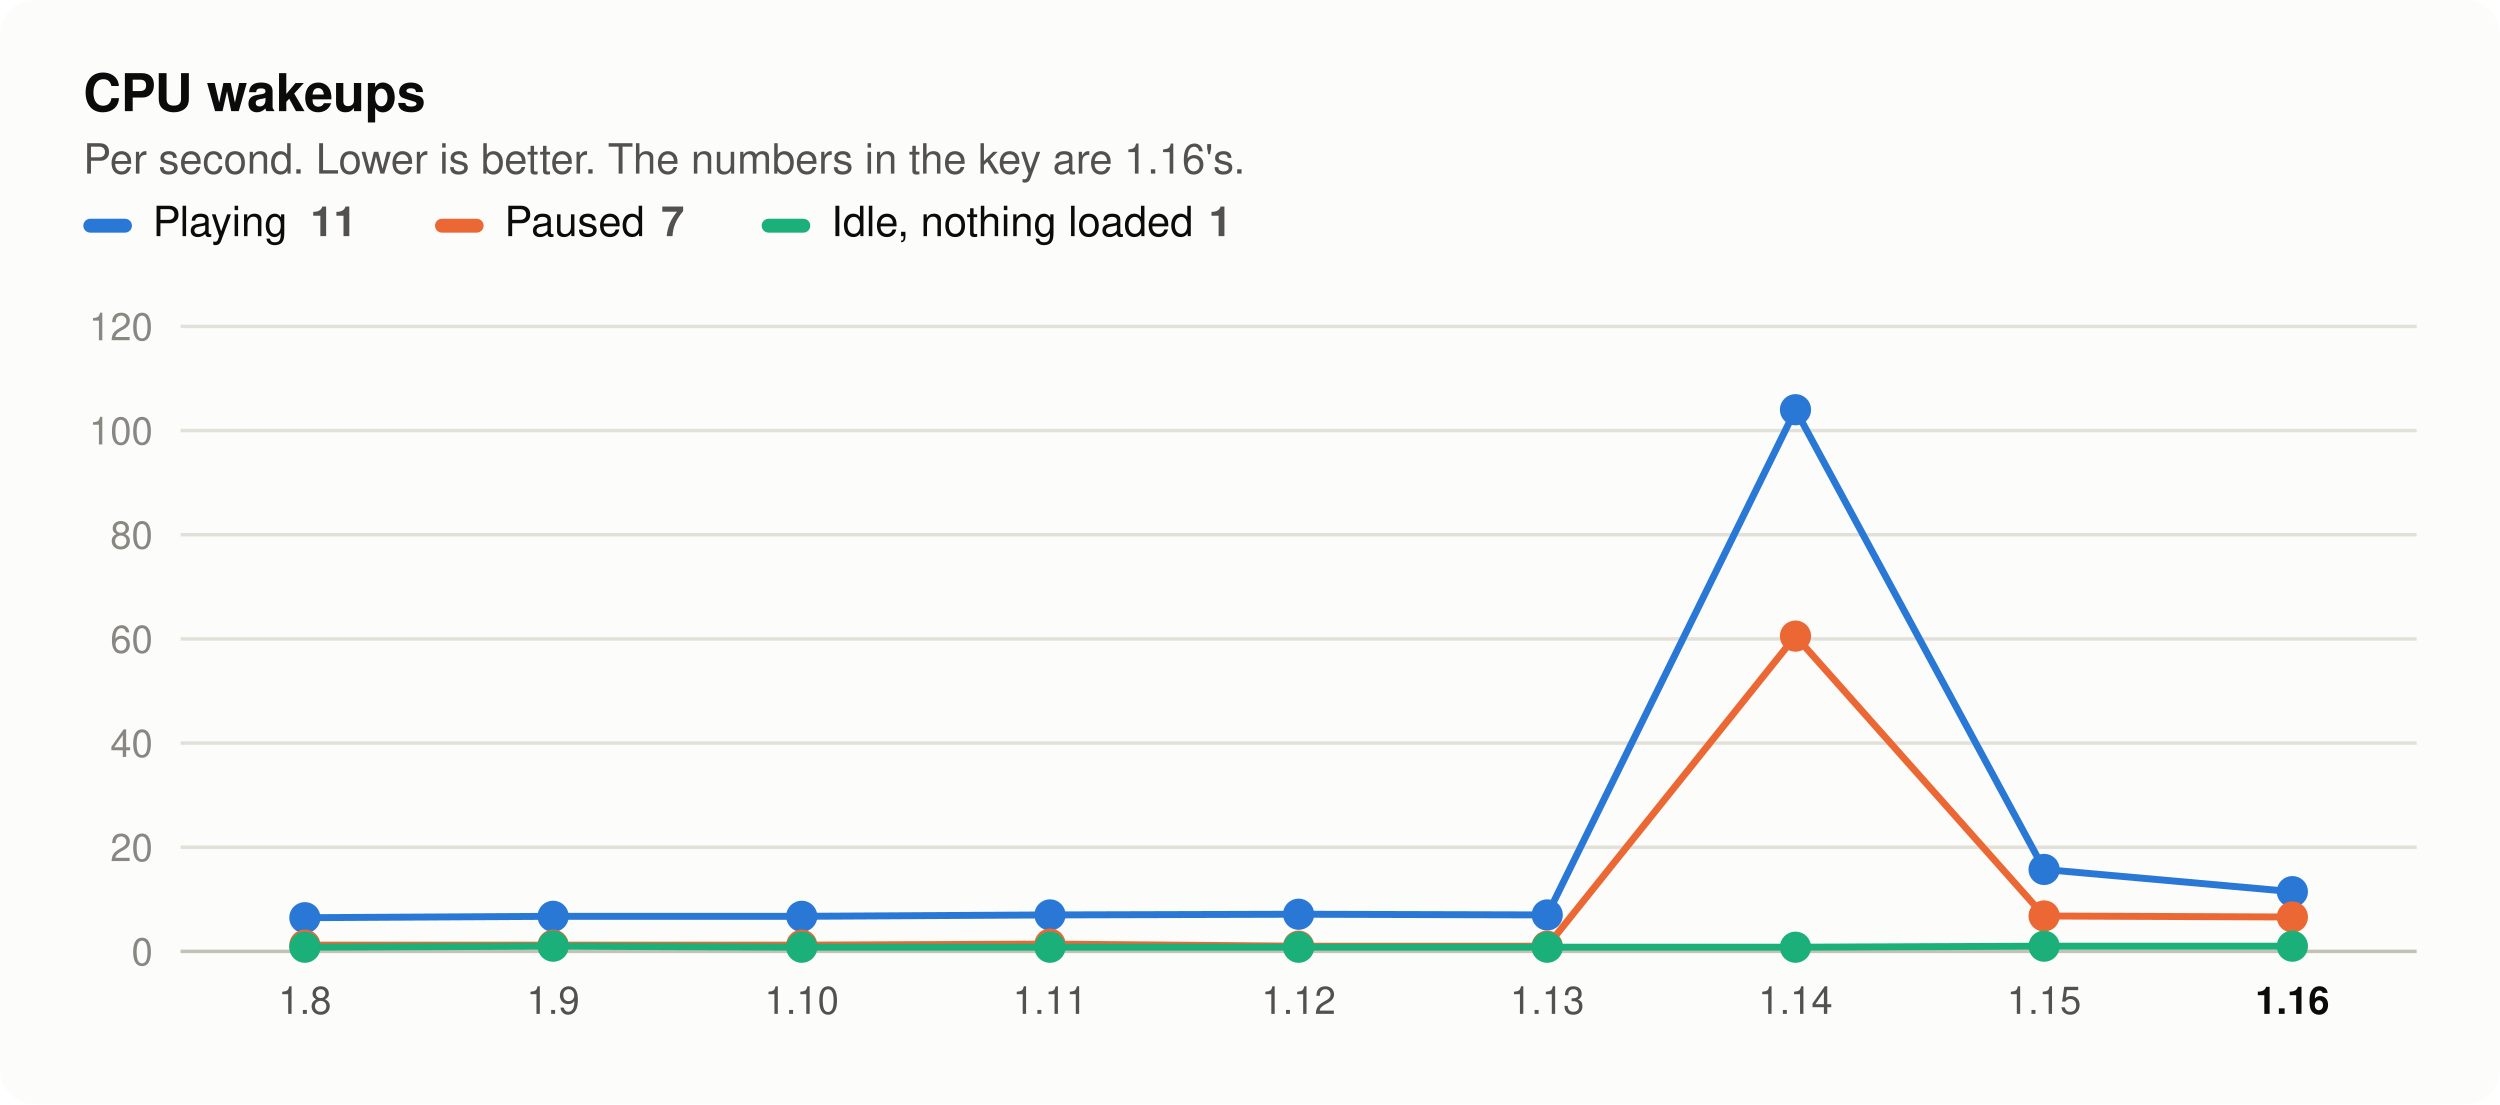
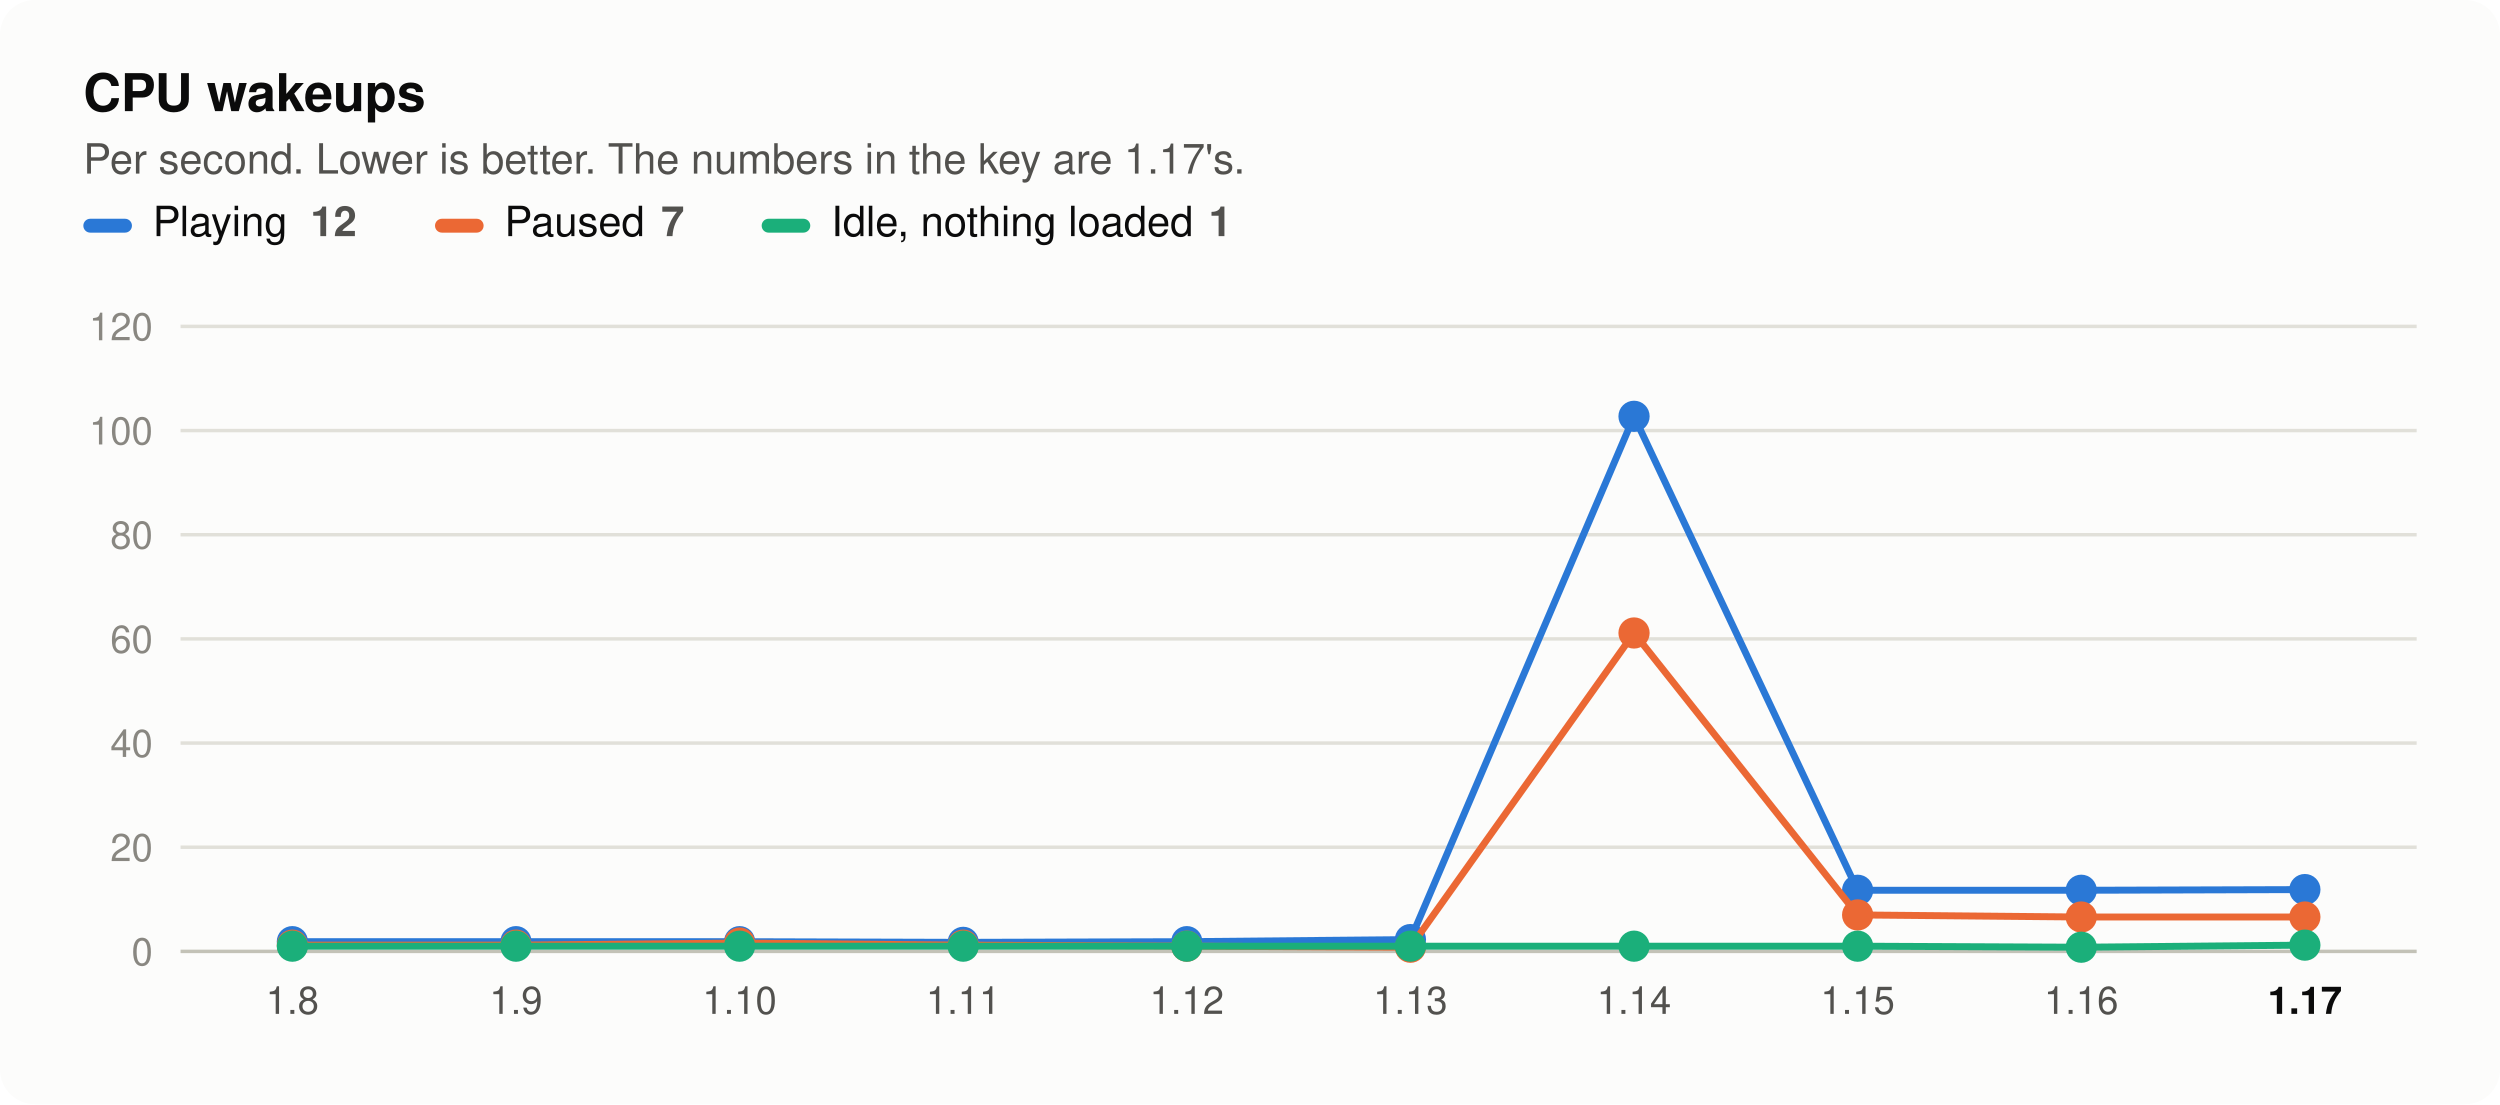
<svg xmlns="http://www.w3.org/2000/svg" viewBox="0 0 720 318" width="720" height="318" font-family="-apple-system,BlinkMacSystemFont,'Segoe UI',Helvetica,Arial,sans-serif" role="img" aria-label="CPU wakeups">
  <style>.bg{fill:#fcfcfb}.t{fill:#0b0b0b}.m{fill:#52514e}.q{fill:#898781}.box{fill:#f0efec}.g{stroke:#e1e0d9}.a{stroke:#c3c2b7}.k{stroke:#b9b8b2}.ring{stroke:#fcfcfb}.s0{fill:#2a78d6;stroke:#2a78d6}.s1{fill:#eb6834;stroke:#eb6834}.s2{fill:#1baf7a;stroke:#1baf7a}@media (prefers-color-scheme:dark){.bg{fill:#1a1a19}.t{fill:#f0efec}.m{fill:#c3c2b7}.q{fill:#898781}.box{fill:#262624}.g{stroke:#2c2c2a}.a{stroke:#383835}.k{stroke:#55554f}.ring{stroke:#1a1a19}.s0{fill:#3987e5;stroke:#3987e5}.s1{fill:#d95926;stroke:#d95926}.s2{fill:#199e70;stroke:#199e70}}text{font-variant-numeric:tabular-nums}.ln{fill:none;stroke-linejoin:round;stroke-linecap:round}rect.s0,rect.s1,rect.s2,rect.s3,rect.s4,rect.s5,rect.s6,rect.s7,rect.sg{stroke:none}</style>
  <rect class="bg" width="720" height="318" rx="10" />
  <text class="t" x="24.0" y="32.0" font-size="15" text-anchor="start" font-weight="600">CPU wakeups</text>
-   <text class="m" x="24.0" y="50.0" font-size="12" text-anchor="start">Per second. Lower is better. The numbers in the key are 1.16's.</text>
+   <text class="m" x="24.0" y="50.0" font-size="12" text-anchor="start">Per second. Lower is better. The numbers in the key are 1.17's.</text>
  <rect class="s0" x="24" y="63.0" width="14" height="4" rx="2" />
  <text class="t" x="44.0" y="68.0" font-size="12" text-anchor="start">Playing</text>
-   <text class="m" x="89.4" y="68.0" font-size="12" text-anchor="start" font-weight="600">11</text>
+   <text class="m" x="89.4" y="68.0" font-size="12" text-anchor="start" font-weight="600">12</text>
  <rect class="s1" x="125.28" y="63.0" width="14" height="4" rx="2" />
  <text class="t" x="145.3" y="68.0" font-size="12" text-anchor="start">Paused</text>
  <text class="m" x="190.4" y="68.0" font-size="12" text-anchor="start" font-weight="600">7</text>
  <rect class="s2" x="219.36" y="63.0" width="14" height="4" rx="2" />
  <text class="t" x="239.4" y="68.0" font-size="12" text-anchor="start">Idle, nothing loaded</text>
  <text class="m" x="348.1" y="68.0" font-size="12" text-anchor="start" font-weight="600">1</text>
  <line class="a" x1="52.0" y1="274.0" x2="696.0" y2="274.0" stroke-width="1" />
  <text class="q" x="44.0" y="278.0" font-size="11" text-anchor="end">0</text>
  <line class="g" x1="52.0" y1="244.0" x2="696.0" y2="244.0" stroke-width="1" />
  <text class="q" x="44.0" y="248.0" font-size="11" text-anchor="end">20</text>
  <line class="g" x1="52.0" y1="214.0" x2="696.0" y2="214.0" stroke-width="1" />
  <text class="q" x="44.0" y="218.0" font-size="11" text-anchor="end">40</text>
  <line class="g" x1="52.0" y1="184.0" x2="696.0" y2="184.0" stroke-width="1" />
  <text class="q" x="44.0" y="188.0" font-size="11" text-anchor="end">60</text>
  <line class="g" x1="52.0" y1="154.0" x2="696.0" y2="154.0" stroke-width="1" />
  <text class="q" x="44.0" y="158.0" font-size="11" text-anchor="end">80</text>
  <line class="g" x1="52.0" y1="124.0" x2="696.0" y2="124.0" stroke-width="1" />
  <text class="q" x="44.0" y="128.0" font-size="11" text-anchor="end">100</text>
  <line class="g" x1="52.0" y1="94.0" x2="696.0" y2="94.0" stroke-width="1" />
  <text class="q" x="44.0" y="98.0" font-size="11" text-anchor="end">120</text>
-   <text class="m" x="87.8" y="292.0" font-size="11" text-anchor="middle">1.8</text>
-   <text class="m" x="159.3" y="292.0" font-size="11" text-anchor="middle">1.9</text>
-   <text class="m" x="230.9" y="292.0" font-size="11" text-anchor="middle">1.10</text>
-   <text class="m" x="302.4" y="292.0" font-size="11" text-anchor="middle">1.11</text>
-   <text class="m" x="374.0" y="292.0" font-size="11" text-anchor="middle">1.12</text>
-   <text class="m" x="445.6" y="292.0" font-size="11" text-anchor="middle">1.13</text>
-   <text class="m" x="517.1" y="292.0" font-size="11" text-anchor="middle">1.14</text>
-   <text class="m" x="588.7" y="292.0" font-size="11" text-anchor="middle">1.15</text>
-   <text class="t" x="660.2" y="292.0" font-size="11" text-anchor="middle" font-weight="600">1.16</text>
-   <path class="ln s0" stroke-width="2" d="M87.8,264.3 L159.3,263.9 L230.9,263.9 L302.4,263.5 L374.0,263.3 L445.6,263.5 L517.1,118.0 L588.7,250.4 L660.2,256.8" />
-   <circle class="s0 ring" cx="87.8" cy="264.3" r="3.5" stroke-width="2" />
-   <circle class="s0 ring" cx="159.3" cy="263.9" r="3.5" stroke-width="2" />
-   <circle class="s0 ring" cx="230.9" cy="263.9" r="3.5" stroke-width="2" />
-   <circle class="s0 ring" cx="302.4" cy="263.5" r="3.5" stroke-width="2" />
-   <circle class="s0 ring" cx="374.0" cy="263.3" r="3.5" stroke-width="2" />
-   <circle class="s0 ring" cx="445.6" cy="263.5" r="3.5" stroke-width="2" />
-   <circle class="s0 ring" cx="517.1" cy="118.0" r="3.5" stroke-width="2" />
-   <circle class="s0 ring" cx="588.7" cy="250.4" r="3.5" stroke-width="2" />
-   <circle class="s0 ring" cx="660.2" cy="256.8" r="3.5" stroke-width="2" />
-   <path class="ln s1" stroke-width="2" d="M87.8,272.2 L159.3,272.2 L230.9,272.2 L302.4,271.9 L374.0,272.5 L445.6,272.5 L517.1,183.2 L588.7,263.8 L660.2,264.1" />
-   <circle class="s1 ring" cx="87.8" cy="272.2" r="3.5" stroke-width="2" />
-   <circle class="s1 ring" cx="159.3" cy="272.2" r="3.5" stroke-width="2" />
-   <circle class="s1 ring" cx="230.9" cy="272.2" r="3.5" stroke-width="2" />
-   <circle class="s1 ring" cx="302.4" cy="271.9" r="3.5" stroke-width="2" />
-   <circle class="s1 ring" cx="374.0" cy="272.5" r="3.5" stroke-width="2" />
-   <circle class="s1 ring" cx="445.6" cy="272.5" r="3.5" stroke-width="2" />
-   <circle class="s1 ring" cx="517.1" cy="183.2" r="3.5" stroke-width="2" />
-   <circle class="s1 ring" cx="588.7" cy="263.8" r="3.5" stroke-width="2" />
-   <circle class="s1 ring" cx="660.2" cy="264.1" r="3.5" stroke-width="2" />
-   <path class="ln s2" stroke-width="2" d="M87.8,272.8 L159.3,272.5 L230.9,272.8 L302.4,272.8 L374.0,272.8 L445.6,272.8 L517.1,272.8 L588.7,272.5 L660.2,272.5" />
-   <circle class="s2 ring" cx="87.8" cy="272.8" r="3.5" stroke-width="2" />
-   <circle class="s2 ring" cx="159.3" cy="272.5" r="3.5" stroke-width="2" />
-   <circle class="s2 ring" cx="230.9" cy="272.8" r="3.5" stroke-width="2" />
-   <circle class="s2 ring" cx="302.4" cy="272.8" r="3.5" stroke-width="2" />
-   <circle class="s2 ring" cx="374.0" cy="272.8" r="3.5" stroke-width="2" />
-   <circle class="s2 ring" cx="445.6" cy="272.8" r="3.5" stroke-width="2" />
-   <circle class="s2 ring" cx="517.1" cy="272.8" r="3.5" stroke-width="2" />
-   <circle class="s2 ring" cx="588.7" cy="272.5" r="3.5" stroke-width="2" />
-   <circle class="s2 ring" cx="660.2" cy="272.5" r="3.5" stroke-width="2" />
+   <text class="m" x="84.2" y="292.0" font-size="11" text-anchor="middle">1.8</text>
+   <text class="m" x="148.6" y="292.0" font-size="11" text-anchor="middle">1.9</text>
+   <text class="m" x="213.0" y="292.0" font-size="11" text-anchor="middle">1.10</text>
+   <text class="m" x="277.4" y="292.0" font-size="11" text-anchor="middle">1.11</text>
+   <text class="m" x="341.8" y="292.0" font-size="11" text-anchor="middle">1.12</text>
+   <text class="m" x="406.2" y="292.0" font-size="11" text-anchor="middle">1.13</text>
+   <text class="m" x="470.6" y="292.0" font-size="11" text-anchor="middle">1.14</text>
+   <text class="m" x="535.0" y="292.0" font-size="11" text-anchor="middle">1.15</text>
+   <text class="m" x="599.4" y="292.0" font-size="11" text-anchor="middle">1.16</text>
+   <text class="t" x="663.8" y="292.0" font-size="11" text-anchor="middle" font-weight="600">1.17</text>
+   <path class="ln s0" stroke-width="2" d="M84.2,271.2 L148.6,271.2 L213.0,271.2 L277.4,271.4 L341.8,271.2 L406.2,270.6 L470.6,119.9 L535.0,256.4 L599.4,256.4 L663.8,256.2" />
+   <circle class="s0 ring" cx="84.2" cy="271.2" r="3.5" stroke-width="2" />
+   <circle class="s0 ring" cx="148.6" cy="271.2" r="3.5" stroke-width="2" />
+   <circle class="s0 ring" cx="213.0" cy="271.2" r="3.5" stroke-width="2" />
+   <circle class="s0 ring" cx="277.4" cy="271.4" r="3.5" stroke-width="2" />
+   <circle class="s0 ring" cx="341.8" cy="271.2" r="3.5" stroke-width="2" />
+   <circle class="s0 ring" cx="406.2" cy="270.6" r="3.5" stroke-width="2" />
+   <circle class="s0 ring" cx="470.6" cy="119.9" r="3.5" stroke-width="2" />
+   <circle class="s0 ring" cx="535.0" cy="256.4" r="3.5" stroke-width="2" />
+   <circle class="s0 ring" cx="599.4" cy="256.4" r="3.5" stroke-width="2" />
+   <circle class="s0 ring" cx="663.8" cy="256.2" r="3.5" stroke-width="2" />
+   <path class="ln s1" stroke-width="2" d="M84.2,272.2 L148.6,272.2 L213.0,271.6 L277.4,272.2 L341.8,272.5 L406.2,272.8 L470.6,182.3 L535.0,263.5 L599.4,264.1 L663.8,264.1" />
+   <circle class="s1 ring" cx="84.2" cy="272.2" r="3.5" stroke-width="2" />
+   <circle class="s1 ring" cx="148.6" cy="272.2" r="3.5" stroke-width="2" />
+   <circle class="s1 ring" cx="213.0" cy="271.6" r="3.5" stroke-width="2" />
+   <circle class="s1 ring" cx="277.4" cy="272.2" r="3.5" stroke-width="2" />
+   <circle class="s1 ring" cx="341.8" cy="272.5" r="3.5" stroke-width="2" />
+   <circle class="s1 ring" cx="406.2" cy="272.8" r="3.5" stroke-width="2" />
+   <circle class="s1 ring" cx="470.6" cy="182.3" r="3.5" stroke-width="2" />
+   <circle class="s1 ring" cx="535.0" cy="263.5" r="3.5" stroke-width="2" />
+   <circle class="s1 ring" cx="599.4" cy="264.1" r="3.5" stroke-width="2" />
+   <circle class="s1 ring" cx="663.8" cy="264.1" r="3.5" stroke-width="2" />
+   <path class="ln s2" stroke-width="2" d="M84.2,272.5 L148.6,272.5 L213.0,272.5 L277.4,272.5 L341.8,272.5 L406.2,272.5 L470.6,272.5 L535.0,272.5 L599.4,272.8 L663.8,272.2" />
+   <circle class="s2 ring" cx="84.2" cy="272.5" r="3.5" stroke-width="2" />
+   <circle class="s2 ring" cx="148.6" cy="272.5" r="3.5" stroke-width="2" />
+   <circle class="s2 ring" cx="213.0" cy="272.5" r="3.5" stroke-width="2" />
+   <circle class="s2 ring" cx="277.4" cy="272.5" r="3.5" stroke-width="2" />
+   <circle class="s2 ring" cx="341.8" cy="272.5" r="3.5" stroke-width="2" />
+   <circle class="s2 ring" cx="406.2" cy="272.5" r="3.5" stroke-width="2" />
+   <circle class="s2 ring" cx="470.6" cy="272.5" r="3.5" stroke-width="2" />
+   <circle class="s2 ring" cx="535.0" cy="272.5" r="3.5" stroke-width="2" />
+   <circle class="s2 ring" cx="599.4" cy="272.8" r="3.5" stroke-width="2" />
+   <circle class="s2 ring" cx="663.8" cy="272.2" r="3.5" stroke-width="2" />
</svg>
